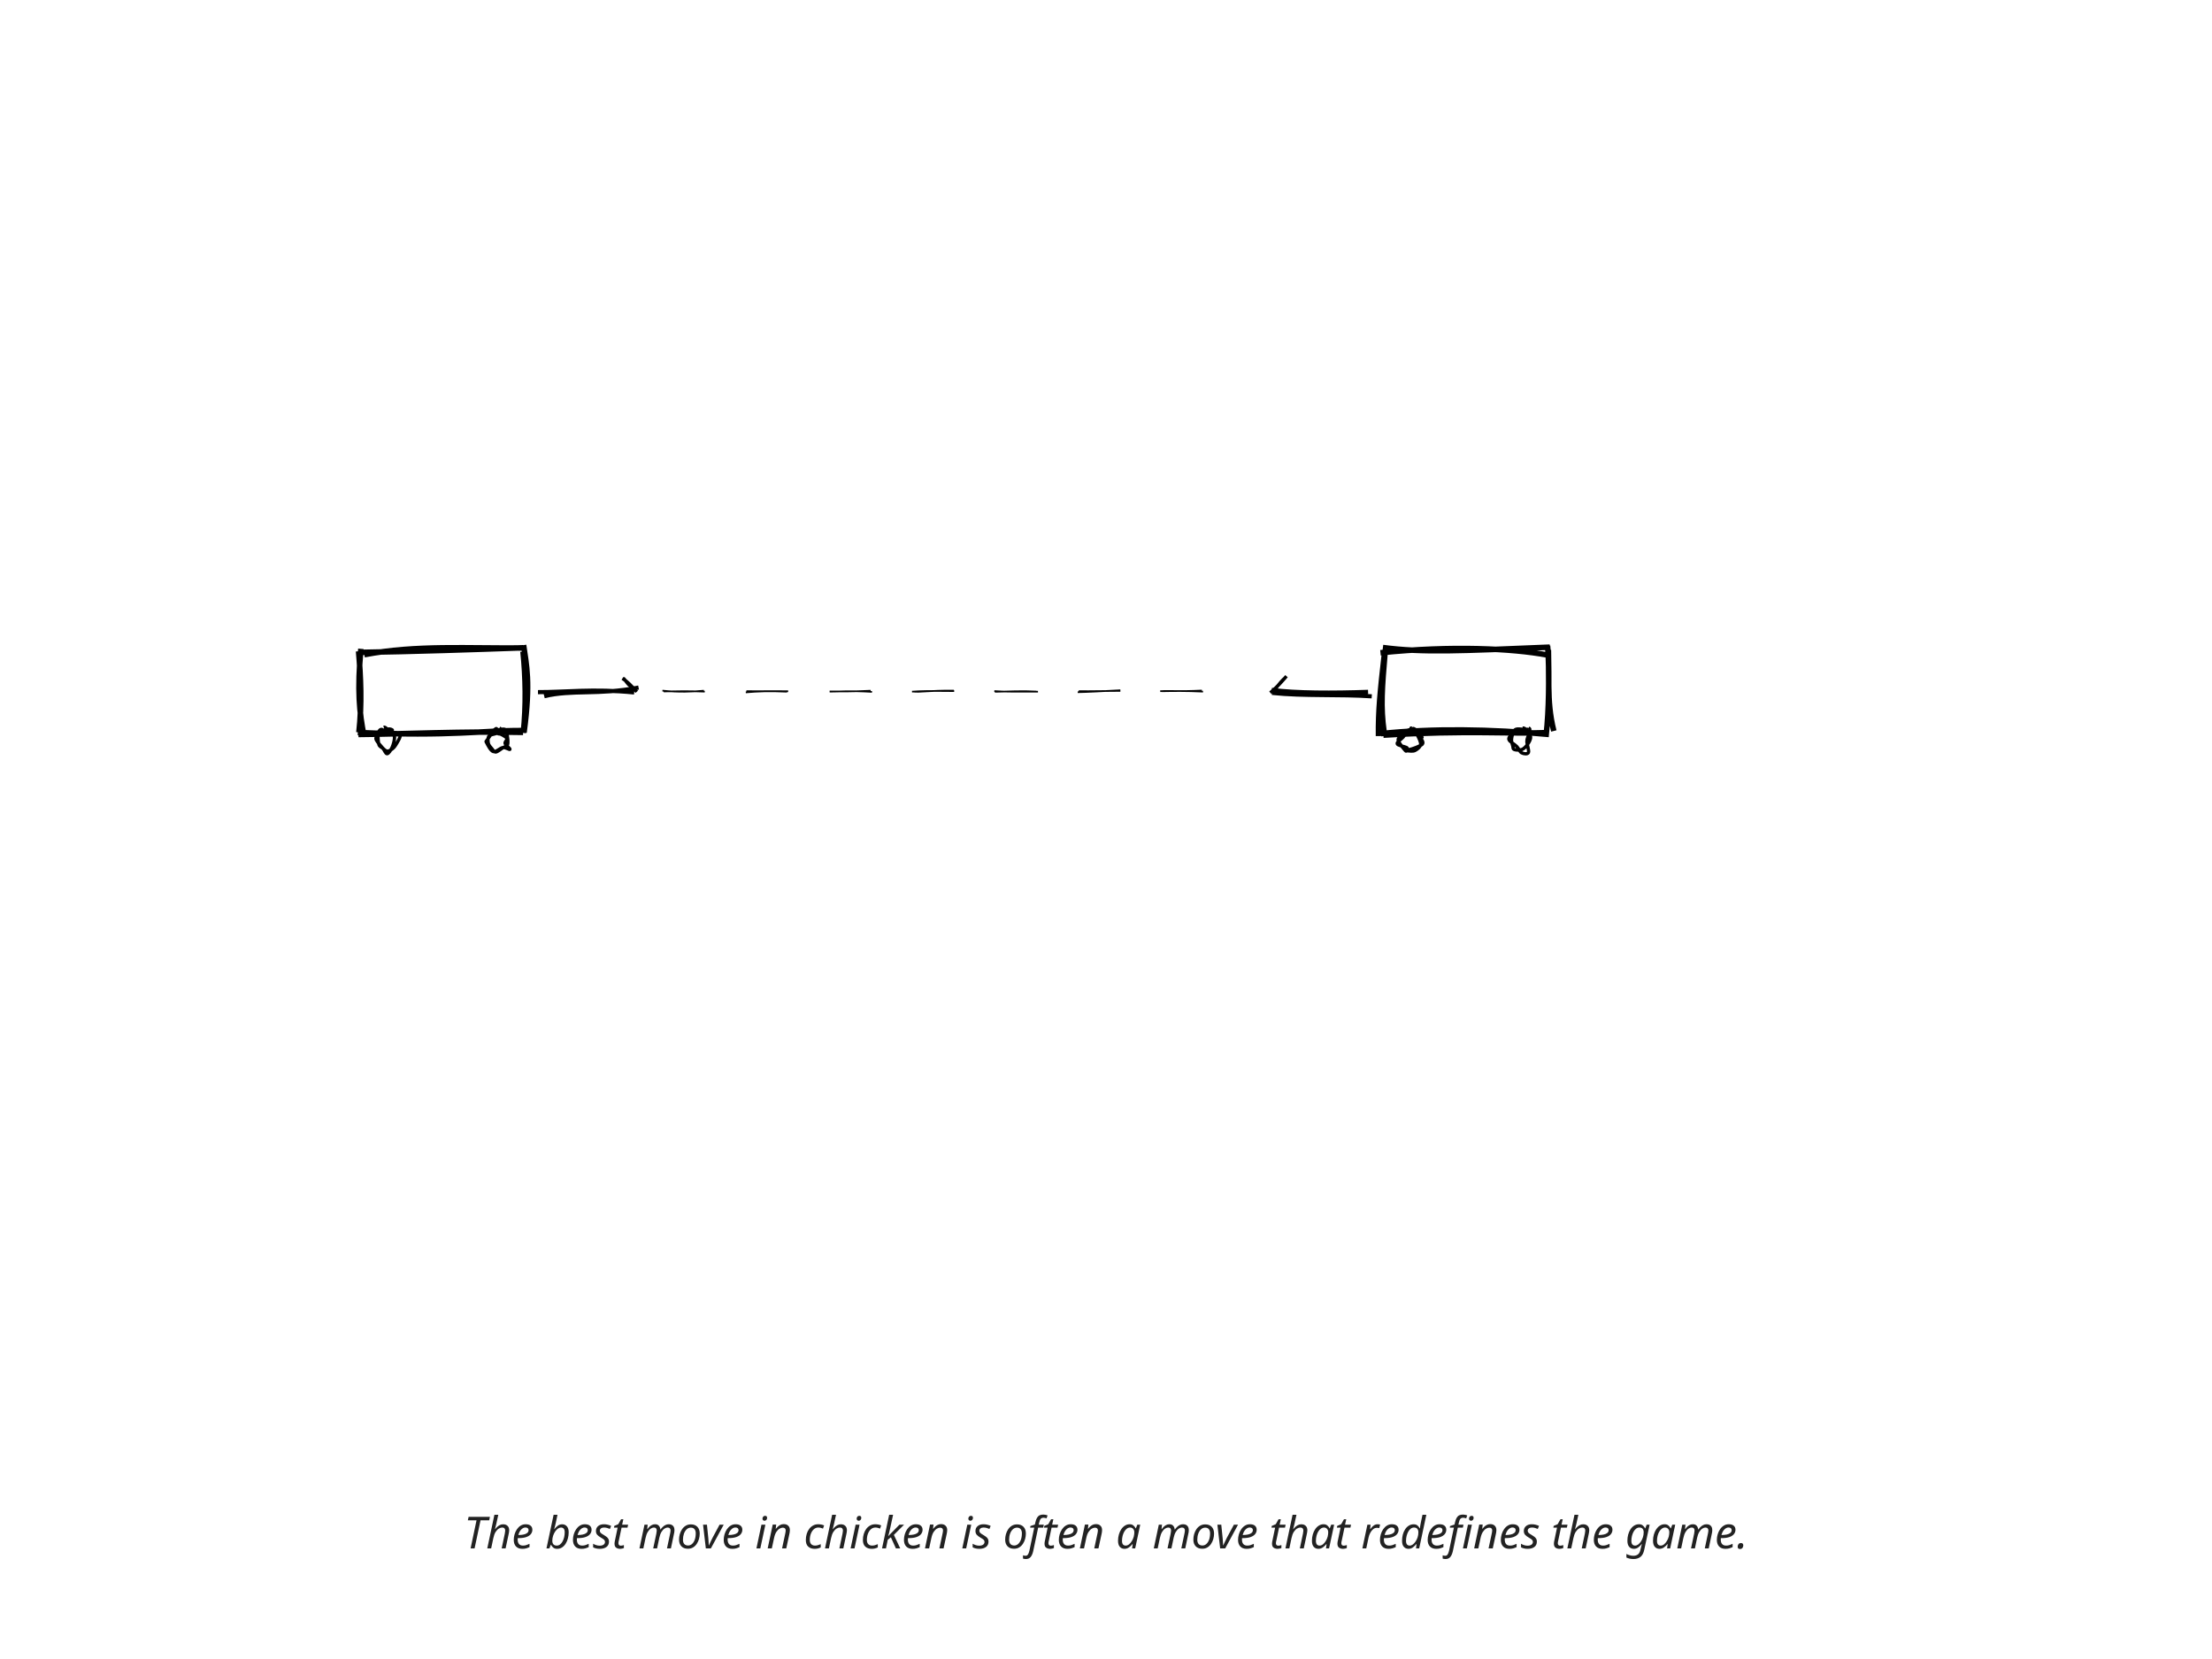
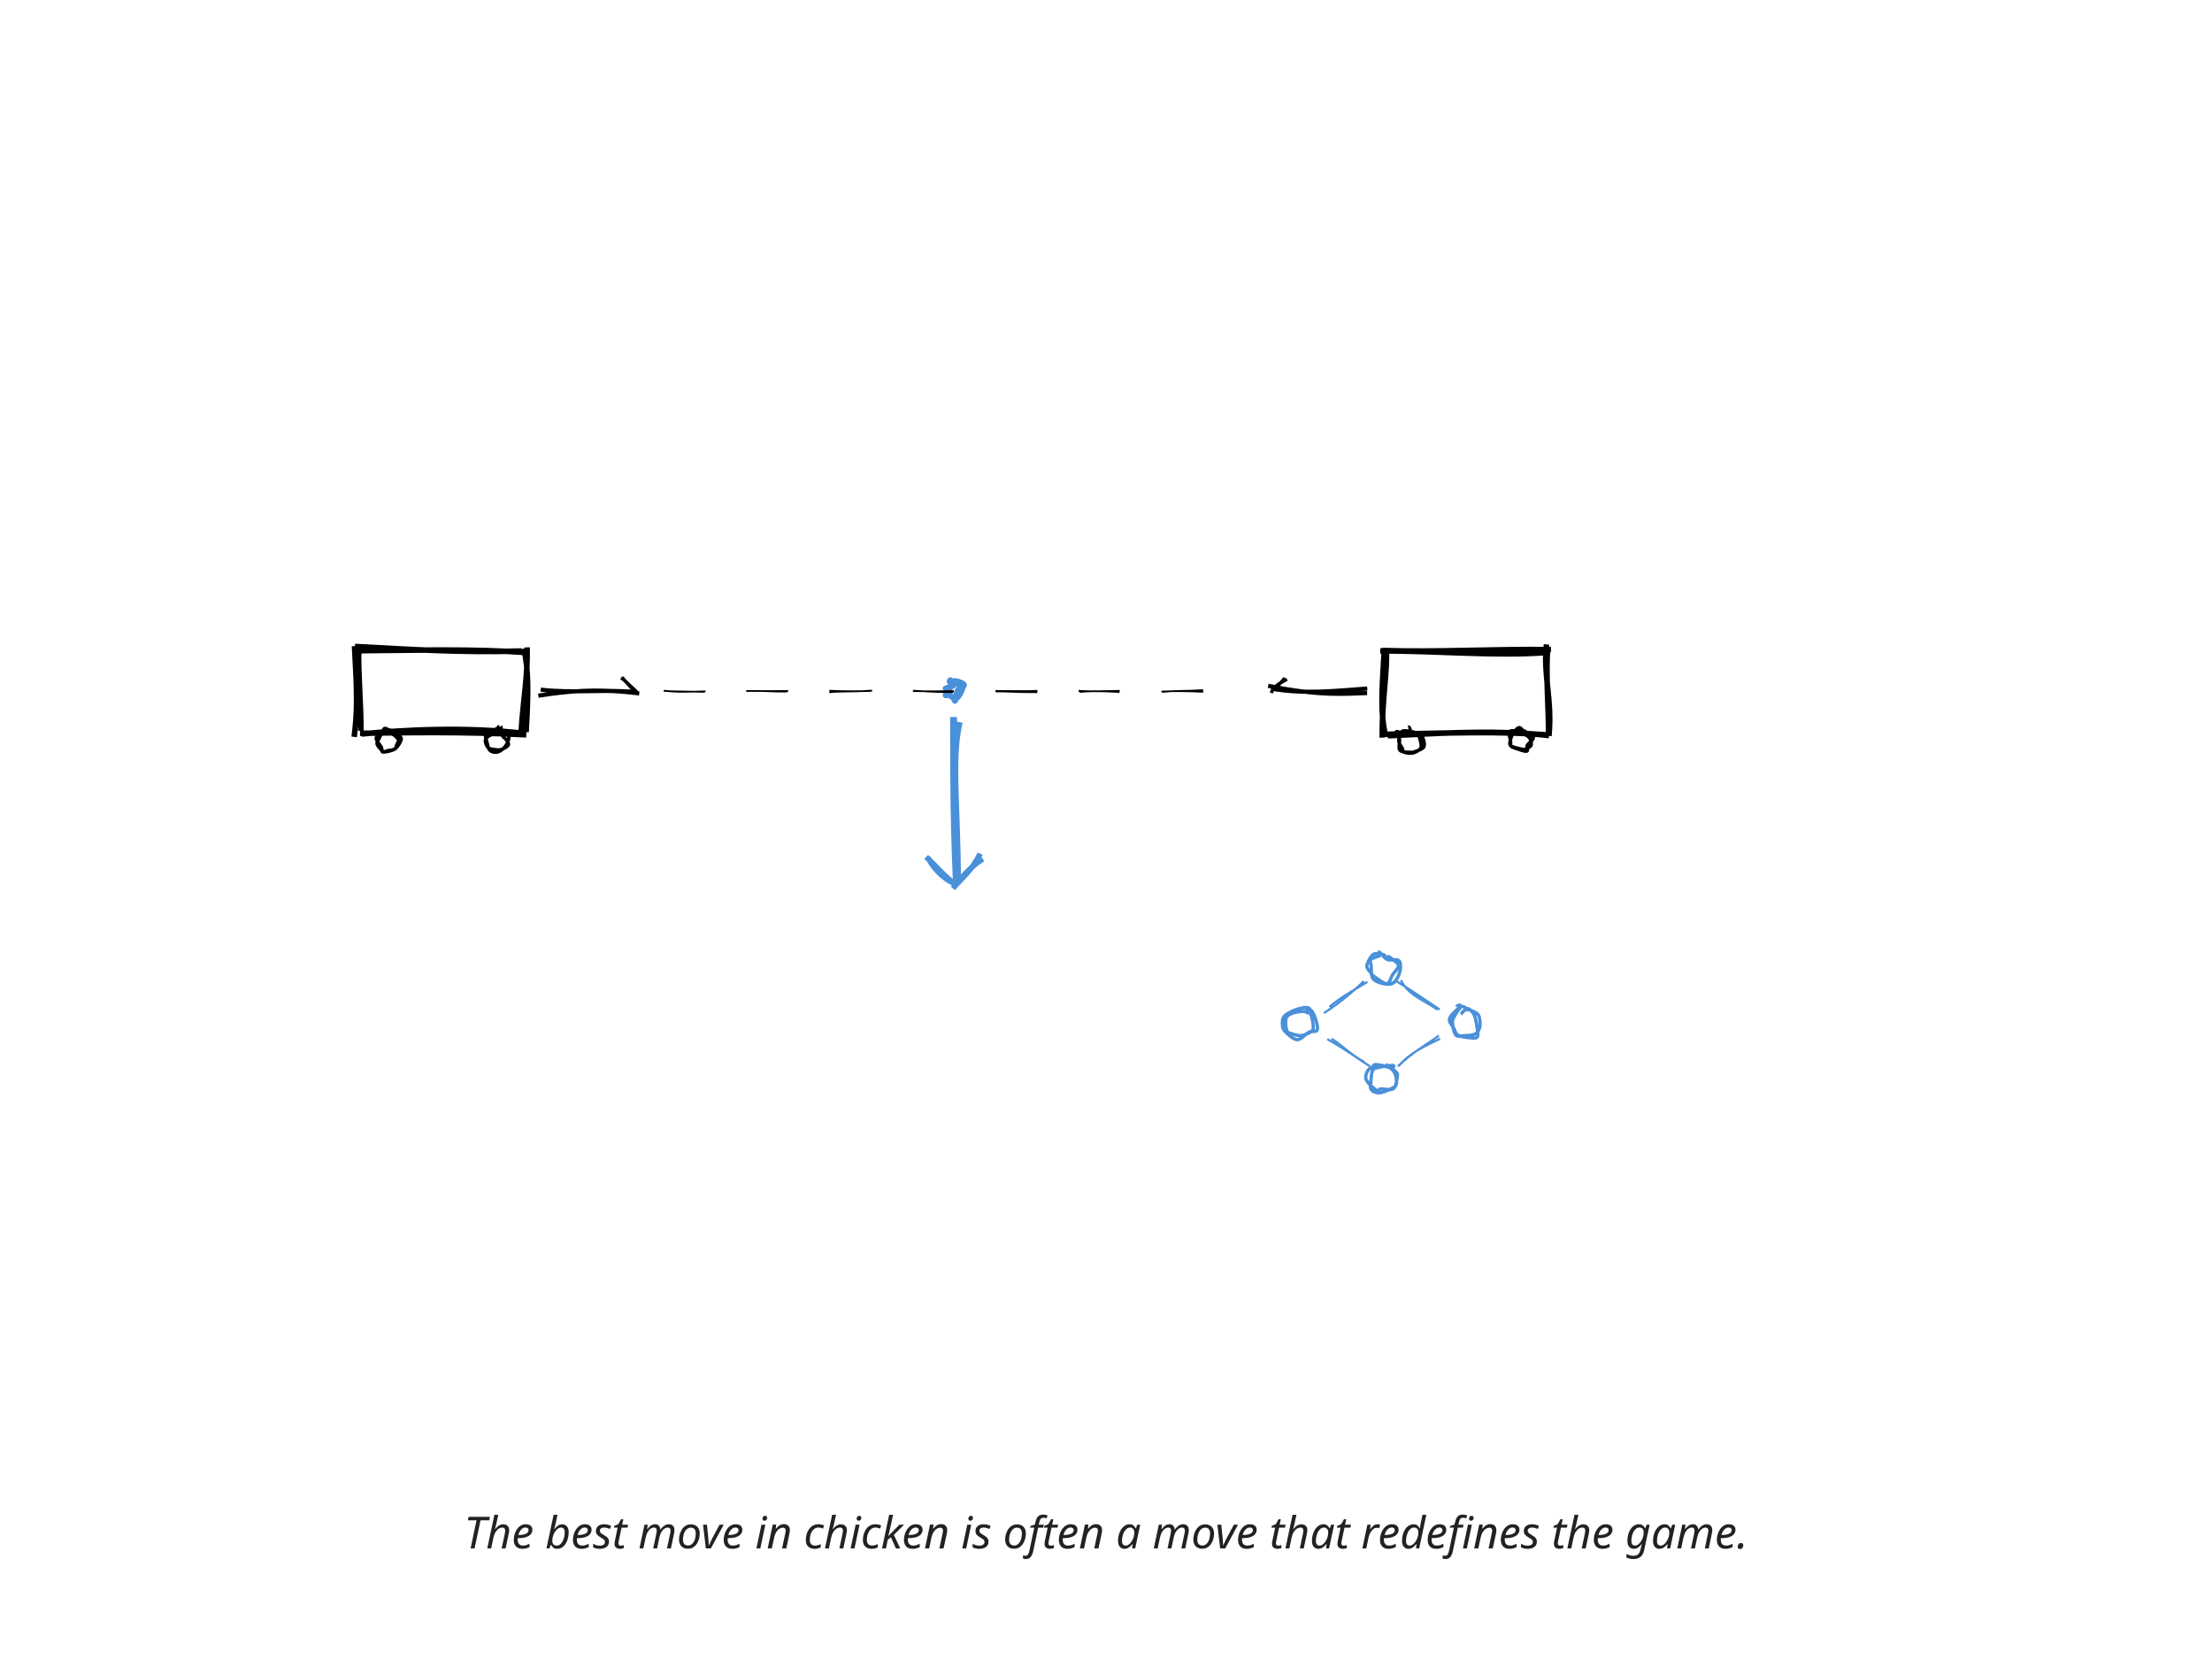
<svg xmlns="http://www.w3.org/2000/svg" width="800" height="600" viewBox="0 0 800 600">
  <rect width="800" height="600" fill="#FFFFFF" />
  <g>
-     <path d="M131.764 236.774 C150.573 233.165, 169.193 234.584, 189.956 234.341 M129.545 235.957 C149.667 235.648, 171.513 234.902, 189.201 234.277 M189.362 233.308 C190.34 240.299, 192.001 246.672, 189.522 264.889 M189.154 235.663 C190.093 244.893, 190.326 255.132, 189.254 265.078 M188.596 264.217 C174.818 264.144, 163.394 266.394, 129.405 264.924 M189.172 264.87 C167.479 264.425, 145.889 265.487, 129.646 265.626 M131.692 266.339 C129.916 257.67, 129.177 249.603, 130.517 234.659 M129.803 264.879 C130.933 254.725, 130.472 244.748, 129.686 235.542" stroke="#000000" stroke-width="2" fill="none" />
+     <path d="M128.363 233.808 C148.398 234.842, 165.714 236.098, 188.713 235.447 M129.007 235.351 C150.749 235.152, 172.26 234.658, 189.303 235.948 M190.642 234.134 C190.86 245.17, 189.346 251.549, 188.469 264.764 M189.517 234.557 C191.172 242.538, 191.111 250.771, 190.26 264.778 M189.984 265.303 C168.329 262.667, 144.678 264.007, 130.768 265.468 M190.34 265.755 C167.802 264.564, 145.097 264.972, 130.21 265.211 M128.098 266.501 C129.274 257.02, 129.196 250.978, 128.219 233.676 M130.539 264.313 C130.574 254.154, 129.46 243.366, 129.757 234.494" stroke="#000000" stroke-width="2" fill="none" />
  </g>
  <g>
-     <path d="M139.073 262.671 C139.073 262.671, 139.073 262.671, 139.073 262.671 M139.073 262.671 C139.073 262.671, 139.073 262.671, 139.073 262.671 M138.759 270.546 C140.005 268.674, 142.416 266.437, 142.786 265.875 M139.125 270.68 C140.744 268.761, 141.753 267.131, 143.031 265.693" stroke="none" stroke-width="0.6" fill="none" />
-     <path d="M138.777 263.012 C139.54 262.808, 140.288 264.273, 141.271 264.736 C142.253 265.199, 144.355 265.022, 144.673 265.788 C144.991 266.553, 143.697 268.449, 143.18 269.329 C142.662 270.209, 142.133 270.688, 141.566 271.068 C140.999 271.448, 140.411 271.824, 139.775 271.609 C139.139 271.393, 138.388 270.541, 137.751 269.776 C137.115 269.011, 135.932 267.832, 135.956 267.021 C135.98 266.209, 137.151 265.466, 137.894 264.906 C138.636 264.346, 139.743 263.793, 140.412 263.658 C141.082 263.524, 142.032 263.956, 141.911 264.1 M140.303 264.13 C140.864 264.188, 141.381 264.142, 141.778 264.584 C142.175 265.026, 142.68 265.827, 142.685 266.783 C142.69 267.739, 142.25 269.35, 141.806 270.319 C141.362 271.288, 140.565 272.528, 140.022 272.597 C139.479 272.667, 139.045 271.288, 138.548 270.735 C138.051 270.183, 137.336 270.167, 137.04 269.281 C136.743 268.395, 136.639 266.337, 136.768 265.422 C136.896 264.507, 137.304 263.898, 137.812 263.793 C138.32 263.688, 139.413 264.643, 139.816 264.794 C140.218 264.945, 140.129 264.766, 140.227 264.699" stroke="#000000" stroke-width="1.2" fill="none" />
+     <path d="M137.392 265.185 C137.392 265.185, 137.392 265.185, 137.392 265.185 M137.392 265.185 C137.392 265.185, 137.392 265.185, 137.392 265.185 M137.945 271.562 C140.681 269.013, 141.294 267.934, 143.674 266.618 M138.545 271.463 C140.005 269.862, 141.112 268.315, 143.275 266.124" stroke="none" stroke-width="0.6" fill="none" />
+     <path d="M138.94 264.491 C139.615 264.299, 140.924 264.856, 141.777 265.356 C142.629 265.857, 143.774 266.831, 144.056 267.493 C144.337 268.154, 143.713 268.731, 143.465 269.324 C143.218 269.917, 143.399 270.607, 142.57 271.049 C141.741 271.491, 139.265 272.114, 138.491 271.976 C137.718 271.839, 138.338 271.035, 137.93 270.225 C137.522 269.415, 136.115 267.979, 136.046 267.115 C135.977 266.251, 137.01 265.563, 137.516 265.042 C138.023 264.52, 138.711 264.246, 139.084 263.987 C139.457 263.727, 139.806 263.383, 139.756 263.486 M139.443 263.746 C140.522 263.662, 141.578 264.332, 142.459 264.771 C143.341 265.211, 144.314 265.864, 144.733 266.385 C145.153 266.906, 145.26 267.178, 144.976 267.899 C144.692 268.621, 143.826 270.117, 143.03 270.712 C142.233 271.307, 140.944 271.299, 140.198 271.47 C139.452 271.641, 139.184 272.112, 138.552 271.739 C137.92 271.366, 136.679 269.934, 136.405 269.232 C136.131 268.531, 136.479 268.484, 136.907 267.529 C137.335 266.573, 138.483 263.988, 138.974 263.499 C139.464 263.009, 139.895 264.521, 139.848 264.591" stroke="#000000" stroke-width="1.2" fill="none" />
  </g>
  <g>
-     <path d="M176.777 266.296 C176.777 266.296, 176.777 266.296, 176.777 266.296 M176.777 266.296 C176.777 266.296, 176.777 266.296, 176.777 266.296 M178.412 272.557 C179.287 270.214, 180.897 269.017, 183.077 265.668 M178.214 271.96 C179.635 270.41, 180.858 269.077, 184.013 265.415" stroke="none" stroke-width="0.6" fill="none" />
-     <path d="M179.003 264.252 C180.069 263.971, 181.857 263.507, 182.599 263.809 C183.34 264.11, 183.293 265.147, 183.453 266.062 C183.613 266.976, 183.836 268.56, 183.557 269.298 C183.278 270.036, 182.492 270.044, 181.781 270.489 C181.069 270.934, 179.943 271.93, 179.29 271.97 C178.637 272.01, 178.312 271.255, 177.864 270.73 C177.417 270.205, 176.773 269.573, 176.605 268.819 C176.438 268.064, 176.373 266.808, 176.859 266.202 C177.346 265.596, 178.869 265.597, 179.524 265.183 C180.178 264.77, 180.79 263.789, 180.788 263.721 M180.169 265.125 C180.973 265.411, 182.832 266.304, 183.251 266.931 C183.67 267.557, 182.487 268.205, 182.686 268.884 C182.884 269.564, 184.572 270.763, 184.44 271.009 C184.309 271.255, 182.9 270.228, 181.896 270.363 C180.892 270.498, 179.399 272.106, 178.418 271.818 C177.437 271.53, 176.37 269.348, 176.008 268.636 C175.647 267.924, 175.692 268.396, 176.248 267.546 C176.804 266.696, 178.643 263.876, 179.344 263.535 C180.046 263.194, 180.113 265.557, 180.457 265.5 C180.801 265.444, 181.172 263.395, 181.409 263.196" stroke="#000000" stroke-width="1.2" fill="none" />
+     <path d="M175.7 265.36 C175.7 265.36, 175.7 265.36, 175.7 265.36 M175.7 265.36 C175.7 265.36, 175.7 265.36, 175.7 265.36 M176.818 271.111 C178.968 269.328, 181.215 267.414, 182.004 266.206 M177.783 270.712 C178.65 270.111, 179.45 269.058, 181.827 265.859" stroke="none" stroke-width="0.6" fill="none" />
+     <path d="M179.468 263.454 C180.275 263.05, 180.339 264.251, 181.064 264.599 C181.788 264.948, 183.377 264.932, 183.814 265.547 C184.251 266.162, 184.003 267.408, 183.684 268.29 C183.365 269.172, 182.582 270.212, 181.899 270.841 C181.217 271.47, 180.374 271.971, 179.587 272.064 C178.8 272.157, 177.726 271.908, 177.177 271.4 C176.628 270.893, 176.52 270.046, 176.291 269.019 C176.063 267.992, 175.206 266.128, 175.806 265.238 C176.407 264.348, 179.243 263.752, 179.892 263.68 C180.541 263.608, 179.739 264.612, 179.7 264.806 M179.834 262.597 C180.344 262.871, 181.389 265.583, 181.882 266.347 C182.375 267.111, 182.458 266.673, 182.79 267.184 C183.122 267.694, 184.136 268.76, 183.873 269.411 C183.61 270.063, 182.139 270.83, 181.212 271.093 C180.284 271.355, 179.112 271.126, 178.308 270.985 C177.504 270.844, 176.847 270.814, 176.388 270.245 C175.929 269.675, 175.364 268.31, 175.556 267.568 C175.748 266.826, 176.654 266.187, 177.54 265.793 C178.427 265.399, 180.27 265.728, 180.875 265.203 C181.479 264.679, 181.202 262.685, 181.167 262.646" stroke="#000000" stroke-width="1.2" fill="none" />
  </g>
  <g>
-     <path d="M196.826 251.789 C206.919 249.341, 216.467 251.463, 230.948 248.663 M194.568 250.32 C203.987 250.379, 214.643 248.981, 229.365 250.436" stroke="#000000" stroke-width="1.5" fill="none" />
+     <path d="M194.707 251.601 C204.758 250.088, 215.102 248.793, 231.191 250.793 M195.567 249.429 C207.117 250.791, 219.234 249.197, 230.419 250.331" stroke="#000000" stroke-width="1.5" fill="none" />
  </g>
  <g>
-     <path d="M225.429 245.289 C226.207 245.804, 227.141 248.281, 229.975 249.328 M225.109 245.35 C226.737 246.35, 228.163 247.802, 230.287 250.204" stroke="#000000" stroke-width="1.2" fill="none" />
+     <path d="M224.616 245.18 C226.472 246.191, 227.272 247.965, 230.04 250.371 M225.012 244.907 C226.122 246.65, 227.951 247.919, 230.245 250.196" stroke="#000000" stroke-width="1.2" fill="none" />
  </g>
  <g>
-     <path d="M499.269 236.083 C525.113 233.423, 547.084 234.554, 559.42 236.862 M500.142 234.192 C514.533 236.091, 528.126 235.395, 560.492 234.058 M559.681 233.559 C560.749 243.602, 559.037 252.858, 561.956 264.367 M560 235.059 C560.215 245.547, 560.267 256.279, 559.179 265.925 M560.213 265.621 C539.215 263.673, 518.089 263.337, 499.447 265.326 M559.995 264.959 C546.541 265.492, 530.835 264.048, 500.336 265.877 M498.556 266.217 C498.444 257.075, 499.163 250.046, 500.672 236.664 M500.556 264.588 C499.295 255.644, 499.81 248.988, 500.951 235.697" stroke="#000000" stroke-width="2" fill="none" />
+     <path d="M499.18 235.417 C519.264 235.351, 540.343 237.353, 558.917 236.036 M499.968 235.257 C519.602 235.916, 538.837 234.69, 560.921 234.932 M559.318 233.071 C558.027 244.215, 561.459 252.838, 560.192 266.158 M559.702 234.228 C559.049 245.295, 560.128 257.107, 560.054 265.356 M560.231 266.024 C538.698 263.583, 515.187 265.599, 501.934 266.102 M559.731 265.793 C542.767 264.416, 524.466 265.082, 500.687 265.578 M499.891 266.775 C499.827 251.887, 501.905 242.892, 501.345 234.477 M500.956 265.659 C499.425 257.904, 499.572 252.609, 500.62 235.374" stroke="#000000" stroke-width="2" fill="none" />
  </g>
  <g>
-     <path d="M507.137 265.946 C507.137 265.946, 507.137 265.946, 507.137 265.946 M507.137 265.946 C507.137 265.946, 507.137 265.946, 507.137 265.946 M509.361 270.921 C510.578 270.314, 511.548 267.482, 513.384 266.022 M508.653 271.623 C510.342 269.441, 512.416 267.916, 513.429 266.187" stroke="none" stroke-width="0.6" fill="none" />
-     <path d="M511.697 264.973 C512.423 265.071, 512.204 265.013, 512.554 265.724 C512.904 266.435, 513.937 268.287, 513.796 269.239 C513.656 270.191, 512.502 271.056, 511.708 271.439 C510.914 271.821, 509.627 271.552, 509.032 271.532 C508.438 271.511, 508.701 271.954, 508.142 271.315 C507.584 270.677, 505.838 268.607, 505.68 267.701 C505.522 266.796, 506.483 266.522, 507.193 265.882 C507.903 265.242, 509.015 264.108, 509.941 263.863 C510.866 263.618, 512.275 264.181, 512.744 264.412 C513.214 264.642, 512.851 265.046, 512.759 265.246 M510.939 263.429 C512.07 263.444, 513.66 265.782, 514.16 266.369 C514.659 266.956, 513.902 266.481, 513.935 266.949 C513.969 267.418, 515.063 268.488, 514.361 269.18 C513.66 269.872, 510.683 270.913, 509.724 271.1 C508.766 271.287, 509.346 270.654, 508.61 270.303 C507.875 269.953, 505.495 269.622, 505.31 268.996 C505.126 268.37, 506.938 267.22, 507.502 266.547 C508.066 265.875, 508.041 265.229, 508.693 264.963 C509.344 264.696, 511.144 265.226, 511.411 264.947 C511.678 264.668, 510.218 263.154, 510.293 263.287" stroke="#000000" stroke-width="1.2" fill="none" />
+     <path d="M507.03 264.528 C507.03 264.528, 507.03 264.528, 507.03 264.528 M507.03 264.528 C507.03 264.528, 507.03 264.528, 507.03 264.528 M508.161 271.142 C510.101 268.923, 511.408 267.45, 512.334 265.563 M508.439 271.043 C509.115 269.133, 510.655 267.574, 512.758 265.303" stroke="none" stroke-width="0.6" fill="none" />
+     <path d="M509.418 264.856 C510.099 265.011, 511.749 264.969, 512.399 265.258 C513.049 265.546, 513.073 265.732, 513.321 266.585 C513.569 267.439, 514.25 269.43, 513.886 270.38 C513.523 271.33, 512.139 272.006, 511.14 272.285 C510.141 272.565, 508.563 272.35, 507.893 272.057 C507.222 271.763, 507.452 271.201, 507.117 270.524 C506.782 269.847, 505.892 268.999, 505.881 267.996 C505.87 266.993, 506.237 265.061, 507.05 264.506 C507.863 263.951, 509.959 264.633, 510.758 264.666 C511.557 264.699, 511.811 264.827, 511.843 264.703 M509.268 262.974 C510.035 262.752, 509.742 264.125, 510.547 264.637 C511.352 265.149, 513.354 265.152, 514.099 266.044 C514.844 266.937, 515.364 269.045, 515.018 269.991 C514.672 270.937, 512.86 271.373, 512.023 271.72 C511.186 272.067, 510.956 272.14, 509.995 272.071 C509.034 272.002, 506.898 272.101, 506.258 271.306 C505.618 270.511, 506.36 268.416, 506.155 267.301 C505.95 266.185, 504.739 264.924, 505.028 264.612 C505.317 264.301, 507.35 265.447, 507.89 265.433 C508.43 265.418, 508.116 264.904, 508.27 264.526" stroke="#000000" stroke-width="1.2" fill="none" />
  </g>
  <g>
-     <path d="M547.738 264.139 C547.738 264.139, 547.738 264.139, 547.738 264.139 M547.738 264.139 C547.738 264.139, 547.738 264.139, 547.738 264.139 M548.631 270.568 C549.544 269.721, 549.736 268.753, 553.292 265.593 M547.906 271.019 C549.45 269.643, 550.465 268.324, 552.484 266.057" stroke="none" stroke-width="0.6" fill="none" />
-     <path d="M550.69 264.277 C551.4 264.261, 551.627 263.853, 552.105 264.236 C552.582 264.619, 553.494 265.746, 553.554 266.575 C553.615 267.404, 552.992 268.46, 552.469 269.21 C551.946 269.959, 551.22 270.762, 550.419 271.073 C549.617 271.383, 548.208 271.281, 547.659 271.074 C547.111 270.867, 547.292 270.472, 547.127 269.829 C546.963 269.186, 546.544 268.196, 546.672 267.218 C546.799 266.24, 547.166 264.537, 547.893 263.961 C548.619 263.386, 550.196 263.783, 551.03 263.765 C551.864 263.748, 552.797 263.739, 552.895 263.856 M552.942 263.378 C553.709 263.454, 552.935 264.942, 552.815 265.732 C552.695 266.521, 552.228 267.04, 552.222 268.114 C552.216 269.187, 553.093 271.48, 552.778 272.174 C552.463 272.867, 551.036 272.639, 550.333 272.274 C549.63 271.909, 549.332 270.803, 548.559 269.983 C547.785 269.162, 545.859 268.214, 545.693 267.353 C545.528 266.492, 547.087 265.269, 547.567 264.818 C548.047 264.367, 547.879 264.794, 548.575 264.647 C549.272 264.5, 551.375 264.162, 551.744 263.934 C552.113 263.706, 550.981 263.224, 550.787 263.279" stroke="#000000" stroke-width="1.2" fill="none" />
+     <path d="M547.311 265.093 C547.311 265.093, 547.311 265.093, 547.311 265.093 M547.311 265.093 C547.311 265.093, 547.311 265.093, 547.311 265.093 M549.137 270.191 C550.239 268.796, 551.392 267.398, 551.928 267.254 M549.218 270.634 C550.303 269.554, 551.332 268.132, 552.631 266.763" stroke="none" stroke-width="0.6" fill="none" />
+     <path d="M548.786 264.253 C549.259 264.082, 550.11 264.823, 550.842 265.262 C551.575 265.702, 552.694 266.189, 553.183 266.891 C553.671 267.593, 553.976 268.822, 553.773 269.475 C553.57 270.128, 552.5 270.561, 551.964 270.81 C551.428 271.059, 551.41 271.116, 550.558 270.971 C549.705 270.827, 547.602 270.338, 546.849 269.945 C546.097 269.552, 545.968 269.423, 546.044 268.615 C546.12 267.807, 546.73 266.008, 547.308 265.097 C547.885 264.186, 548.853 263.139, 549.508 263.149 C550.162 263.159, 551.233 264.838, 551.237 265.156 M548.934 263.242 C549.722 263.399, 552.665 265.149, 553.588 265.805 C554.512 266.461, 554.681 266.554, 554.475 267.176 C554.269 267.799, 552.735 268.786, 552.349 269.54 C551.964 270.293, 552.891 271.522, 552.16 271.696 C551.428 271.87, 548.917 270.909, 547.959 270.585 C547.001 270.261, 546.677 270.156, 546.41 269.752 C546.142 269.348, 546.432 269.032, 546.356 268.162 C546.28 267.292, 545.385 265.13, 545.955 264.532 C546.524 263.934, 548.928 264.589, 549.774 264.574 C550.62 264.558, 551.16 264.291, 551.029 264.44" stroke="#000000" stroke-width="1.2" fill="none" />
  </g>
  <g>
-     <path d="M496.113 251.836 C484.719 251.026, 471.608 251.82, 460.031 250.589 M494.784 250.22 C482.324 250.654, 468.698 250.671, 459.931 249.513" stroke="#000000" stroke-width="1.5" fill="none" />
+     <path d="M494.43 250.651 C486.003 250.896, 477.756 251.836, 458.655 248.034 M494.485 249.019 C483.19 249.826, 471.934 251.125, 460.303 249.135" stroke="#000000" stroke-width="1.5" fill="none" />
  </g>
  <g>
-     <path d="M465.275 244.545 C463.567 246.536, 462.026 248.335, 459.426 250.543 M464.84 245.156 C463.826 245.829, 462.832 247.184, 460.228 250.343" stroke="#000000" stroke-width="1.2" fill="none" />
+     <path d="M465.444 245.655 C462.622 247.223, 460.799 248.121, 459.73 250.601 M464.683 245.23 C463.649 246.458, 461.796 248.569, 459.852 249.729" stroke="#000000" stroke-width="1.2" fill="none" />
  </g>
  <g>
-     <path d="M342.593 247.461 C342.593 247.461, 342.593 247.461, 342.593 247.461 M342.593 247.461 C342.593 247.461, 342.593 247.461, 342.593 247.461" stroke="none" stroke-width="1" fill="none" />
-     <path d="M346.79 248.536 C347.095 248.685, 346.818 247.808, 347.037 248.061 C347.257 248.315, 348.356 249.269, 348.106 250.055 C347.857 250.842, 346.234 252.303, 345.54 252.781 C344.846 253.258, 344.258 253.025, 343.943 252.919 C343.627 252.813, 343.992 252.558, 343.649 252.144 C343.306 251.729, 342.106 251.159, 341.885 250.431 C341.664 249.702, 342.043 248.208, 342.32 247.774 C342.598 247.34, 342.81 247.685, 343.552 247.827 C344.295 247.969, 346.271 248.638, 346.775 248.626 C347.28 248.614, 346.715 248.006, 346.579 247.754 M343.295 247.301 C343.587 247.299, 343.662 247.528, 344.384 247.612 C345.106 247.696, 347.042 247.191, 347.626 247.808 C348.21 248.424, 347.855 250.8, 347.89 251.311 C347.926 251.822, 348.292 250.732, 347.839 250.874 C347.386 251.017, 345.839 252.18, 345.17 252.166 C344.502 252.152, 344.263 250.842, 343.829 250.791 C343.394 250.74, 342.95 252.055, 342.563 251.862 C342.177 251.669, 341.044 250.516, 341.51 249.631 C341.976 248.745, 345.095 246.739, 345.359 246.548 C345.622 246.358, 343.361 248.154, 343.09 248.487" stroke="undefined" stroke-width="2" fill="none" />
+     <path d="M342.406 248.623 C342.406 248.623, 342.406 248.623, 342.406 248.623 M342.406 248.623 C342.406 248.623, 342.406 248.623, 342.406 248.623" stroke="none" stroke-width="1" fill="none" />
+     <path d="M344.246 246.855 C344.739 246.807, 345.948 247.185, 346.619 247.416 C347.29 247.648, 348.209 247.577, 348.271 248.243 C348.333 248.909, 347.44 250.665, 346.993 251.411 C346.547 252.157, 345.963 252.596, 345.593 252.718 C345.223 252.84, 345.154 252.35, 344.773 252.145 C344.393 251.94, 343.755 251.971, 343.312 251.489 C342.869 251.006, 342.298 249.688, 342.113 249.249 C341.929 248.81, 341.732 249.076, 342.204 248.855 C342.677 248.635, 344.612 248.306, 344.948 247.925 C345.284 247.543, 344.171 246.511, 344.22 246.566 M343.436 246.828 C343.838 246.404, 345.046 246.167, 345.926 246.316 C346.806 246.466, 348.649 247.162, 348.717 247.725 C348.784 248.289, 346.868 248.748, 346.329 249.698 C345.79 250.648, 345.748 252.966, 345.482 253.423 C345.216 253.88, 345.082 252.791, 344.734 252.44 C344.386 252.09, 343.862 251.495, 343.393 251.321 C342.924 251.146, 341.866 251.855, 341.92 251.394 C341.973 250.933, 343.406 249.454, 343.711 248.556 C344.016 247.659, 343.794 246.342, 343.749 246.008 C343.703 245.675, 343.198 246.483, 343.439 246.554" stroke="#4A90D9" stroke-width="2" fill="none" />
  </g>
  <g>
-     <path d="M346.155 258.94 C344.909 272.473, 346.774 286.004, 344.198 318.863 M344.487 259.814 C345.077 279.256, 344.55 300.908, 344.52 319.983" stroke="undefined" stroke-width="2.5" fill="none" />
+     <path d="M346.896 261.156 C343.876 274.64, 346.077 289.414, 346.335 319.123 M344.864 259.308 C345.013 274.598, 344.625 289.953, 345.897 319.505" stroke="#4A90D9" stroke-width="2.5" fill="none" />
  </g>
  <g>
-     <path d="M334.635 308.919 C336.922 313.76, 339.602 316.498, 346.075 319.755 M334.743 310.422 C337.45 312.149, 340.409 315.588, 345.271 319.37" stroke="undefined" stroke-width="2" fill="none" />
+     <path d="M335.607 310.2 C337.863 314.396, 340.913 317.359, 344.574 319.27 M334.981 309.912 C338.366 313.079, 341.8 317.214, 345.312 319.637" stroke="#4A90D9" stroke-width="2" fill="none" />
  </g>
  <g>
-     <path d="M355.667 309.031 C352.072 313.694, 349.497 317.154, 343.746 318.716 M355.125 309.777 C352.527 313.178, 349.645 314.328, 345.487 319.401" stroke="undefined" stroke-width="2" fill="none" />
+     <path d="M354.464 308.71 C352.006 314.19, 347.981 317.445, 344.6 321.305 M355.446 310.643 C351.17 313.346, 347.796 317.26, 345.404 320.402" stroke="#4A90D9" stroke-width="2" fill="none" />
  </g>
  <g>
-     <path d="M466.479 367.078 C466.479 367.078, 466.479 367.078, 466.479 367.078 M466.479 367.078 C466.479 367.078, 466.479 367.078, 466.479 367.078 M466.802 373.579 C469.582 371.837, 471.392 370.33, 474.248 366.167 M467.952 373.86 C468.881 371.849, 470.736 370.21, 474.32 365.597" stroke="none" stroke-width="0.6" fill="none" />
-     <path d="M469.782 364.573 C470.939 364.281, 472.426 364.381, 473.197 364.882 C473.968 365.383, 474.171 366.383, 474.406 367.578 C474.641 368.773, 474.943 370.925, 474.604 372.052 C474.266 373.178, 473.359 373.863, 472.377 374.336 C471.394 374.809, 469.759 375.22, 468.708 374.892 C467.658 374.565, 466.567 373.19, 466.072 372.373 C465.577 371.556, 465.721 370.815, 465.738 369.991 C465.755 369.167, 465.486 368.223, 466.175 367.428 C466.863 366.633, 469.039 365.488, 469.869 365.222 C470.699 364.955, 471.107 365.846, 471.155 365.83 M470.522 364.425 C471.41 364.076, 472.124 364.075, 472.993 365.145 C473.863 366.214, 475.762 369.397, 475.738 370.84 C475.714 372.282, 473.541 372.84, 472.847 373.798 C472.154 374.756, 472.705 376.336, 471.577 376.588 C470.449 376.84, 467.261 376.282, 466.08 375.309 C464.9 374.337, 464.587 372.007, 464.494 370.754 C464.4 369.5, 464.993 368.606, 465.522 367.788 C466.05 366.97, 466.695 366.466, 467.666 365.845 C468.638 365.225, 471.057 364.2, 471.35 364.064 C471.643 363.927, 469.568 365.044, 469.424 365.027" stroke="undefined" stroke-width="1.2" fill="none" />
+     <path d="M465.012 368.453 C465.012 368.453, 465.012 368.453, 465.012 368.453 M465.012 368.453 C465.012 368.453, 465.012 368.453, 465.012 368.453 M466.292 374.991 C470.152 372.124, 471.852 368.593, 473.5 366.331 M466.843 374.387 C468.508 371.796, 471.2 369.503, 472.967 366.21 M473.164 374.332 C473.561 373.839, 474.347 372.92, 474.34 372.638 M473.265 374.182 C473.621 373.924, 473.792 373.478, 474.511 372.711" stroke="none" stroke-width="0.6" fill="none" />
+     <path d="M471.402 364.32 C472.282 364.213, 473.215 365.205, 473.799 366.247 C474.383 367.289, 474.81 369.456, 474.906 370.572 C475.002 371.687, 475.083 372.282, 474.374 372.941 C473.664 373.6, 471.941 374.399, 470.649 374.525 C469.357 374.651, 467.513 374.044, 466.62 373.697 C465.727 373.349, 465.541 373.336, 465.292 372.44 C465.043 371.544, 464.798 369.314, 465.127 368.321 C465.456 367.328, 466.231 366.906, 467.266 366.481 C468.301 366.056, 470.337 365.78, 471.336 365.77 C472.334 365.76, 473.017 366.428, 473.257 366.42 M473.384 365.017 C474.515 365.222, 475.043 366.595, 475.544 367.844 C476.045 369.093, 476.744 371.605, 476.391 372.511 C476.038 373.417, 474.632 372.695, 473.427 373.278 C472.221 373.862, 470.596 376.044, 469.159 376.011 C467.721 375.979, 465.692 373.96, 464.802 373.085 C463.912 372.21, 463.866 371.693, 463.819 370.759 C463.772 369.826, 463.663 368.434, 464.522 367.484 C465.38 366.534, 467.603 365.57, 468.969 365.058 C470.336 364.546, 471.914 364.381, 472.72 364.411 C473.526 364.441, 473.798 364.97, 473.805 365.239" stroke="#4A90D9" stroke-width="1.2" fill="none" />
  </g>
  <g>
-     <path d="M497.284 344.831 C497.284 344.831, 497.284 344.831, 497.284 344.831 M497.284 344.831 C497.284 344.831, 497.284 344.831, 497.284 344.831 M496.735 352.722 C498.437 350.222, 500.024 347.955, 501.733 347.481 M496.878 353.681 C498.191 351.406, 500.144 348.946, 502.245 346.59 M501.756 355.102 C502.242 354.452, 505.373 350.848, 506.868 349.6 M500.796 356.211 C503.304 353.897, 505.034 351.125, 506.782 349.302" stroke="none" stroke-width="0.6" fill="none" />
-     <path d="M501.375 346.277 C502.37 346.695, 504.375 346.652, 505.071 347.526 C505.767 348.4, 505.866 350.43, 505.551 351.519 C505.237 352.607, 504.086 353.519, 503.184 354.055 C502.281 354.591, 501.222 354.82, 500.136 354.735 C499.05 354.65, 497.702 354.149, 496.669 353.545 C495.637 352.942, 494.121 352.091, 493.941 351.115 C493.76 350.139, 494.986 348.785, 495.585 347.69 C496.184 346.594, 496.385 344.925, 497.534 344.543 C498.683 344.162, 501.64 345.272, 502.479 345.402 C503.318 345.532, 502.625 345.266, 502.57 345.325 M502.556 343.848 C503.496 344.009, 504.056 345.239, 504.288 346.438 C504.519 347.637, 503.825 349.922, 503.944 351.042 C504.063 352.163, 505.777 352.3, 505.001 353.16 C504.224 354.021, 500.417 355.97, 499.286 356.205 C498.154 356.44, 498.796 355.501, 498.212 354.569 C497.629 353.637, 496.194 351.93, 495.787 350.611 C495.379 349.292, 495.614 347.578, 495.768 346.654 C495.923 345.731, 495.823 345.268, 496.714 345.069 C497.605 344.87, 500.458 345.293, 501.116 345.46 C501.774 345.627, 500.625 345.827, 500.66 346.072" stroke="undefined" stroke-width="1.2" fill="none" />
+     <path d="M496.465 345.444 C496.465 345.444, 496.465 345.444, 496.465 345.444 M496.465 345.444 C496.465 345.444, 496.465 345.444, 496.465 345.444 M497.008 352.107 C497.525 350.504, 500.004 348.879, 501.784 346.618 M497.119 352.796 C498.298 350.559, 499.812 349.487, 501.873 346.648 M500.829 355.708 C502.485 354.572, 503.457 352.499, 505.73 349.762 M500.886 356.037 C501.723 354.643, 503.09 353.192, 505.956 349.983" stroke="none" stroke-width="0.6" fill="none" />
+     <path d="M501.614 345.801 C502.59 346.063, 503.201 346.577, 503.893 347.165 C504.586 347.753, 505.821 348.416, 505.77 349.329 C505.719 350.242, 504.277 351.569, 503.585 352.643 C502.892 353.716, 502.675 355.656, 501.615 355.771 C500.555 355.887, 498.189 353.984, 497.225 353.334 C496.262 352.684, 496.316 352.557, 495.837 351.871 C495.357 351.184, 494.2 350.335, 494.347 349.214 C494.495 348.094, 495.727 345.807, 496.721 345.149 C497.716 344.491, 499.609 345.088, 500.314 345.265 C501.019 345.441, 500.91 345.971, 500.953 346.209 M498.429 344.286 C499.195 344.046, 500.428 346.466, 501.69 346.998 C502.951 347.531, 505.239 346.716, 505.998 347.481 C506.756 348.247, 506.563 350.276, 506.241 351.589 C505.92 352.902, 504.997 354.656, 504.068 355.361 C503.14 356.066, 501.929 356.064, 500.67 355.818 C499.412 355.571, 497.314 354.991, 496.518 353.882 C495.721 352.773, 496.04 350.274, 495.892 349.163 C495.743 348.052, 495.324 347.723, 495.625 347.213 C495.926 346.703, 497.095 346.363, 497.698 346.104 C498.301 345.844, 498.802 345.811, 499.242 345.655" stroke="#4A90D9" stroke-width="1.2" fill="none" />
  </g>
  <g>
-     <path d="M525.737 368.24 C525.737 368.24, 525.737 368.24, 525.737 368.24 M525.737 368.24 C525.737 368.24, 525.737 368.24, 525.737 368.24 M527.83 373.081 C528.854 370.636, 531.208 369.031, 533.389 366.48 M527.419 373.386 C529.628 371.504, 530.971 369.706, 534.405 366.264" stroke="none" stroke-width="0.6" fill="none" />
-     <path d="M528.082 366.355 C529.14 365.572, 530.646 364.415, 531.646 364.505 C532.646 364.594, 533.621 365.853, 534.084 366.892 C534.547 367.932, 534.428 369.613, 534.425 370.743 C534.422 371.872, 534.634 372.906, 534.066 373.668 C533.498 374.43, 532.167 375.387, 531.014 375.313 C529.862 375.238, 527.994 373.947, 527.151 373.22 C526.308 372.493, 526.201 371.768, 525.955 370.95 C525.709 370.132, 525.311 369.253, 525.675 368.312 C526.039 367.372, 527.741 365.813, 528.138 365.307 C528.534 364.8, 527.924 365.336, 528.054 365.274 M532.928 364.07 C533.748 364.329, 532.311 367.135, 532.886 368.168 C533.46 369.202, 536.102 369.302, 536.375 370.27 C536.648 371.239, 535.462 373.229, 534.523 373.979 C533.583 374.73, 531.779 374.656, 530.738 374.773 C529.697 374.889, 529.416 375.236, 528.275 374.679 C527.134 374.123, 524.196 372.659, 523.894 371.433 C523.592 370.207, 525.782 368.379, 526.463 367.324 C527.143 366.268, 527.156 365.651, 527.976 365.1 C528.796 364.55, 530.92 364.047, 531.382 364.019 C531.844 363.991, 530.783 364.485, 530.746 364.932" stroke="undefined" stroke-width="1.2" fill="none" />
+     <path d="M526.113 367.242 C526.113 367.242, 526.113 367.242, 526.113 367.242 M526.113 367.242 C526.113 367.242, 526.113 367.242, 526.113 367.242 M526.323 373.865 C527.553 372.886, 530.918 368.809, 532.549 366.783 M526.156 374.546 C528.518 372.605, 529.762 370.002, 533.196 366.456" stroke="none" stroke-width="0.6" fill="none" />
+     <path d="M529.727 365.098 C530.836 364.884, 531.94 365.401, 532.796 365.795 C533.653 366.189, 534.468 366.505, 534.865 367.461 C535.262 368.418, 535.428 370.442, 535.179 371.534 C534.93 372.627, 534.335 373.511, 533.37 374.017 C532.405 374.523, 530.531 374.521, 529.389 374.571 C528.247 374.621, 527.202 375.099, 526.521 374.316 C525.84 373.532, 525.339 371.085, 525.302 369.87 C525.266 368.655, 525.723 368.001, 526.302 367.024 C526.88 366.048, 527.987 364.258, 528.773 364.013 C529.559 363.769, 530.72 365.181, 531.017 365.559 M528.326 366.774 C529.025 366.223, 529.872 364.725, 530.658 364.732 C531.444 364.738, 532.479 365.827, 533.045 366.813 C533.61 367.798, 533.832 369.303, 534.052 370.646 C534.272 371.989, 534.751 374.086, 534.365 374.868 C533.978 375.65, 532.9 375.417, 531.733 375.339 C530.566 375.261, 528.364 374.998, 527.362 374.398 C526.359 373.798, 526.234 372.747, 525.716 371.74 C525.199 370.733, 523.861 369.66, 524.256 368.356 C524.651 367.052, 527.638 364.634, 528.088 363.915 C528.539 363.197, 526.876 363.598, 526.959 364.047" stroke="#4A90D9" stroke-width="1.2" fill="none" />
  </g>
  <g>
-     <path d="M495.557 387.055 C495.557 387.055, 495.557 387.055, 495.557 387.055 M495.557 387.055 C495.557 387.055, 495.557 387.055, 495.557 387.055 M497.629 392.152 C499.934 391.11, 501.25 388.899, 502.644 386.203 M497.373 392.235 C499.174 390.73, 499.981 388.81, 503.463 385.61" stroke="none" stroke-width="0.6" fill="none" />
-     <path d="M501.75 384.537 C502.547 384.827, 503.854 387.34, 504.356 388.36 C504.858 389.379, 505.013 389.837, 504.762 390.653 C504.51 391.47, 503.78 392.576, 502.845 393.259 C501.911 393.942, 500.133 394.838, 499.153 394.75 C498.174 394.662, 497.714 393.538, 496.968 392.731 C496.222 391.923, 494.876 390.893, 494.679 389.903 C494.482 388.913, 495.283 387.635, 495.786 386.792 C496.289 385.948, 496.466 385.064, 497.698 384.843 C498.931 384.622, 502.276 385.158, 503.181 385.467 C504.086 385.776, 503.11 386.463, 503.127 386.696 M499.609 385.961 C500.321 385.803, 499.588 386.025, 500.379 386.503 C501.171 386.982, 503.493 388.044, 504.359 388.832 C505.225 389.619, 505.642 390.592, 505.577 391.227 C505.512 391.862, 504.749 391.943, 503.969 392.643 C503.188 393.343, 502.115 394.992, 500.893 395.427 C499.671 395.861, 497.794 395.821, 496.637 395.251 C495.479 394.68, 494.004 393.114, 493.948 392.003 C493.891 390.893, 495.37 389.735, 496.298 388.587 C497.226 387.44, 499.141 385.626, 499.517 385.12 C499.894 384.615, 498.716 385.223, 498.559 385.556" stroke="undefined" stroke-width="1.2" fill="none" />
+     <path d="M496.128 387.552 C496.128 387.552, 496.128 387.552, 496.128 387.552 M496.128 387.552 C496.128 387.552, 496.128 387.552, 496.128 387.552 M496.51 395.425 C497.734 391.744, 500.922 389.16, 503.422 386.689 M496.258 394.859 C498.833 392.211, 500.086 391.044, 502.766 386.997" stroke="none" stroke-width="0.6" fill="none" />
+     <path d="M501.094 384.978 C501.959 385.399, 503.673 386.707, 504.326 387.885 C504.979 389.064, 505.235 391.063, 505.01 392.051 C504.785 393.038, 504.021 393.276, 502.977 393.808 C501.933 394.34, 499.93 395.218, 498.745 395.243 C497.56 395.267, 496.351 394.751, 495.868 393.957 C495.385 393.163, 495.761 391.594, 495.846 390.479 C495.931 389.364, 496.032 387.977, 496.378 387.264 C496.725 386.551, 496.711 386.526, 497.925 386.202 C499.139 385.877, 502.715 385.284, 503.661 385.319 C504.608 385.353, 503.681 386.283, 503.604 386.408 M496.677 385.172 C497.759 384.734, 500.39 385.425, 501.777 385.859 C503.163 386.292, 504.413 387.103, 504.996 387.775 C505.579 388.447, 505.458 388.89, 505.276 389.891 C505.093 390.891, 504.874 393.124, 503.901 393.778 C502.929 394.433, 500.46 393.73, 499.441 393.817 C498.422 393.904, 498.685 394.875, 497.788 394.3 C496.891 393.725, 494.494 391.651, 494.061 390.368 C493.628 389.086, 494.412 387.324, 495.189 386.603 C495.967 385.881, 498.512 386.204, 498.725 386.039 C498.939 385.874, 496.477 385.369, 496.469 385.611" stroke="#4A90D9" stroke-width="1.2" fill="none" />
  </g>
  <g>
-     <path d="M479.078 366.177 C485.066 362.596, 490.135 357.055, 494.737 356.725 M480.809 365.128 C484.997 360.244, 491.024 356.646, 494.93 355.864" stroke="undefined" stroke-width="0.8" fill="none" />
+     <path d="M478.809 366.392 C485.467 362.17, 492.006 356.212, 493.215 354.838 M480.805 364.161 C484.628 360.757, 491.32 357.131, 494.521 355.102" stroke="#4A90D9" stroke-width="0.8" fill="none" />
  </g>
  <g>
-     <path d="M503.473 354.1 C511.422 356.554, 513.668 362.704, 520.694 364.756 M505.472 355.662 C507.498 356.738, 510.306 359.156, 520.652 364.937" stroke="undefined" stroke-width="0.8" fill="none" />
+     <path d="M506.703 354.487 C509.133 359.933, 515.68 362.048, 519.91 365.196 M505.173 354.954 C509.544 357.598, 512.851 359.884, 520.695 365.123" stroke="#4A90D9" stroke-width="0.8" fill="none" />
  </g>
  <g>
-     <path d="M521.676 375.889 C515.844 375.848, 512.419 377.736, 503.292 384.52 M519.842 375.669 C514.45 377.741, 509.429 381.058, 504.989 384.282" stroke="undefined" stroke-width="0.8" fill="none" />
+     <path d="M520.819 375.662 C516.068 378.063, 510.331 380.335, 505.958 385.401 M520.395 374.534 C515.414 378.212, 511.009 380.349, 505.58 385.656" stroke="#4A90D9" stroke-width="0.8" fill="none" />
  </g>
  <g>
-     <path d="M494.034 384.966 C491.086 383.041, 486.102 378.408, 478.36 376.207 M494.723 385.32 C491.303 382.811, 488.305 380.335, 480.562 374.835" stroke="undefined" stroke-width="0.8" fill="none" />
+     <path d="M493.319 383.949 C490.131 382.691, 483.507 376.619, 481.545 375.672 M495.611 385.769 C491.884 383.424, 487.863 380.273, 480.034 375.816" stroke="#4A90D9" stroke-width="0.8" fill="none" />
  </g>
  <g>
-     <path d="M239.574 249.775 C245.433 250.411, 250.446 250.177, 254.563 249.798 M240.014 250.066 C243.867 250.09, 247.927 249.823, 254.893 250.141" stroke="#000000" stroke-width="0.6" fill="none" />
+     <path d="M240.354 249.768 C243.634 250.365, 247.961 250.261, 255.146 250.022 M240.043 249.878 C244.247 250.122, 248.626 250.045, 254.818 250.22" stroke="#000000" stroke-width="0.6" fill="none" />
  </g>
  <g>
-     <path d="M269.721 250.413 C273.959 250.027, 278.379 249.866, 284.649 250.165 M269.942 249.955 C274.412 250.064, 279.108 249.878, 285.05 249.998" stroke="#000000" stroke-width="0.6" fill="none" />
+     <path d="M269.873 249.938 C274.555 249.681, 279.398 250.226, 284.685 250.133 M270.124 249.902 C273.548 249.877, 277.391 249.988, 285.06 249.871" stroke="#000000" stroke-width="0.6" fill="none" />
  </g>
  <g>
-     <path d="M300.073 250.142 C303.514 250.147, 307.368 249.744, 315.373 250.23 M300.037 250.067 C304.202 250.062, 308.246 250.153, 314.883 249.806" stroke="#000000" stroke-width="0.6" fill="none" />
+     <path d="M299.95 250.426 C303.367 249.861, 307.154 250.376, 315.425 249.737 M299.95 249.789 C304.477 250.038, 309.389 250.019, 314.975 249.913" stroke="#000000" stroke-width="0.6" fill="none" />
  </g>
  <g>
-     <path d="M330.094 250.095 C332.759 250.469, 335.748 249.675, 344.984 249.77 M329.84 250.149 C332.816 249.922, 336.175 249.841, 345.091 249.943" stroke="#000000" stroke-width="0.6" fill="none" />
+     <path d="M330.234 249.785 C332.986 249.865, 337.052 250.375, 344.854 250.336 M330.179 249.932 C335.682 250.109, 341.639 249.95, 344.991 249.923" stroke="#000000" stroke-width="0.6" fill="none" />
  </g>
  <g>
-     <path d="M359.613 249.941 C363.655 250.248, 367.029 250.119, 375.4 250.156 M359.808 250.196 C364.805 250.065, 370.054 249.839, 374.798 250.105" stroke="#000000" stroke-width="0.6" fill="none" />
+     <path d="M360.187 250.127 C363.405 249.938, 367.318 250.433, 375.126 250.362 M360.032 249.877 C365.813 249.908, 371.83 249.988, 375.214 249.842" stroke="#000000" stroke-width="0.6" fill="none" />
  </g>
  <g>
-     <path d="M389.771 250.343 C393.73 250.265, 397.471 250.038, 405.194 249.64 M390.137 249.955 C394.57 250.048, 399.435 249.864, 405.198 249.87" stroke="#000000" stroke-width="0.6" fill="none" />
+     <path d="M390.405 250.255 C392.85 250.042, 396.546 249.806, 404.871 250.278 M390.058 249.844 C394.454 250.118, 399.158 249.973, 404.975 249.832" stroke="#000000" stroke-width="0.6" fill="none" />
  </g>
  <g>
-     <path d="M419.602 249.975 C423.089 249.737, 426.619 250.144, 434.668 249.738 M420.133 249.994 C424.68 249.913, 428.753 249.843, 435.085 250.139" stroke="#000000" stroke-width="0.6" fill="none" />
+     <path d="M420.445 250.298 C424.102 249.695, 428.852 249.996, 435.125 249.593 M420.039 250.09 C425.218 249.874, 430.539 249.999, 435.159 250.217" stroke="#000000" stroke-width="0.6" fill="none" />
  </g>
  <text x="400" y="560" text-anchor="middle" font-family="sans-serif" font-size="16" fill="#222" font-style="italic">The best move in chicken is often a move that redefines the game.</text>
</svg>
